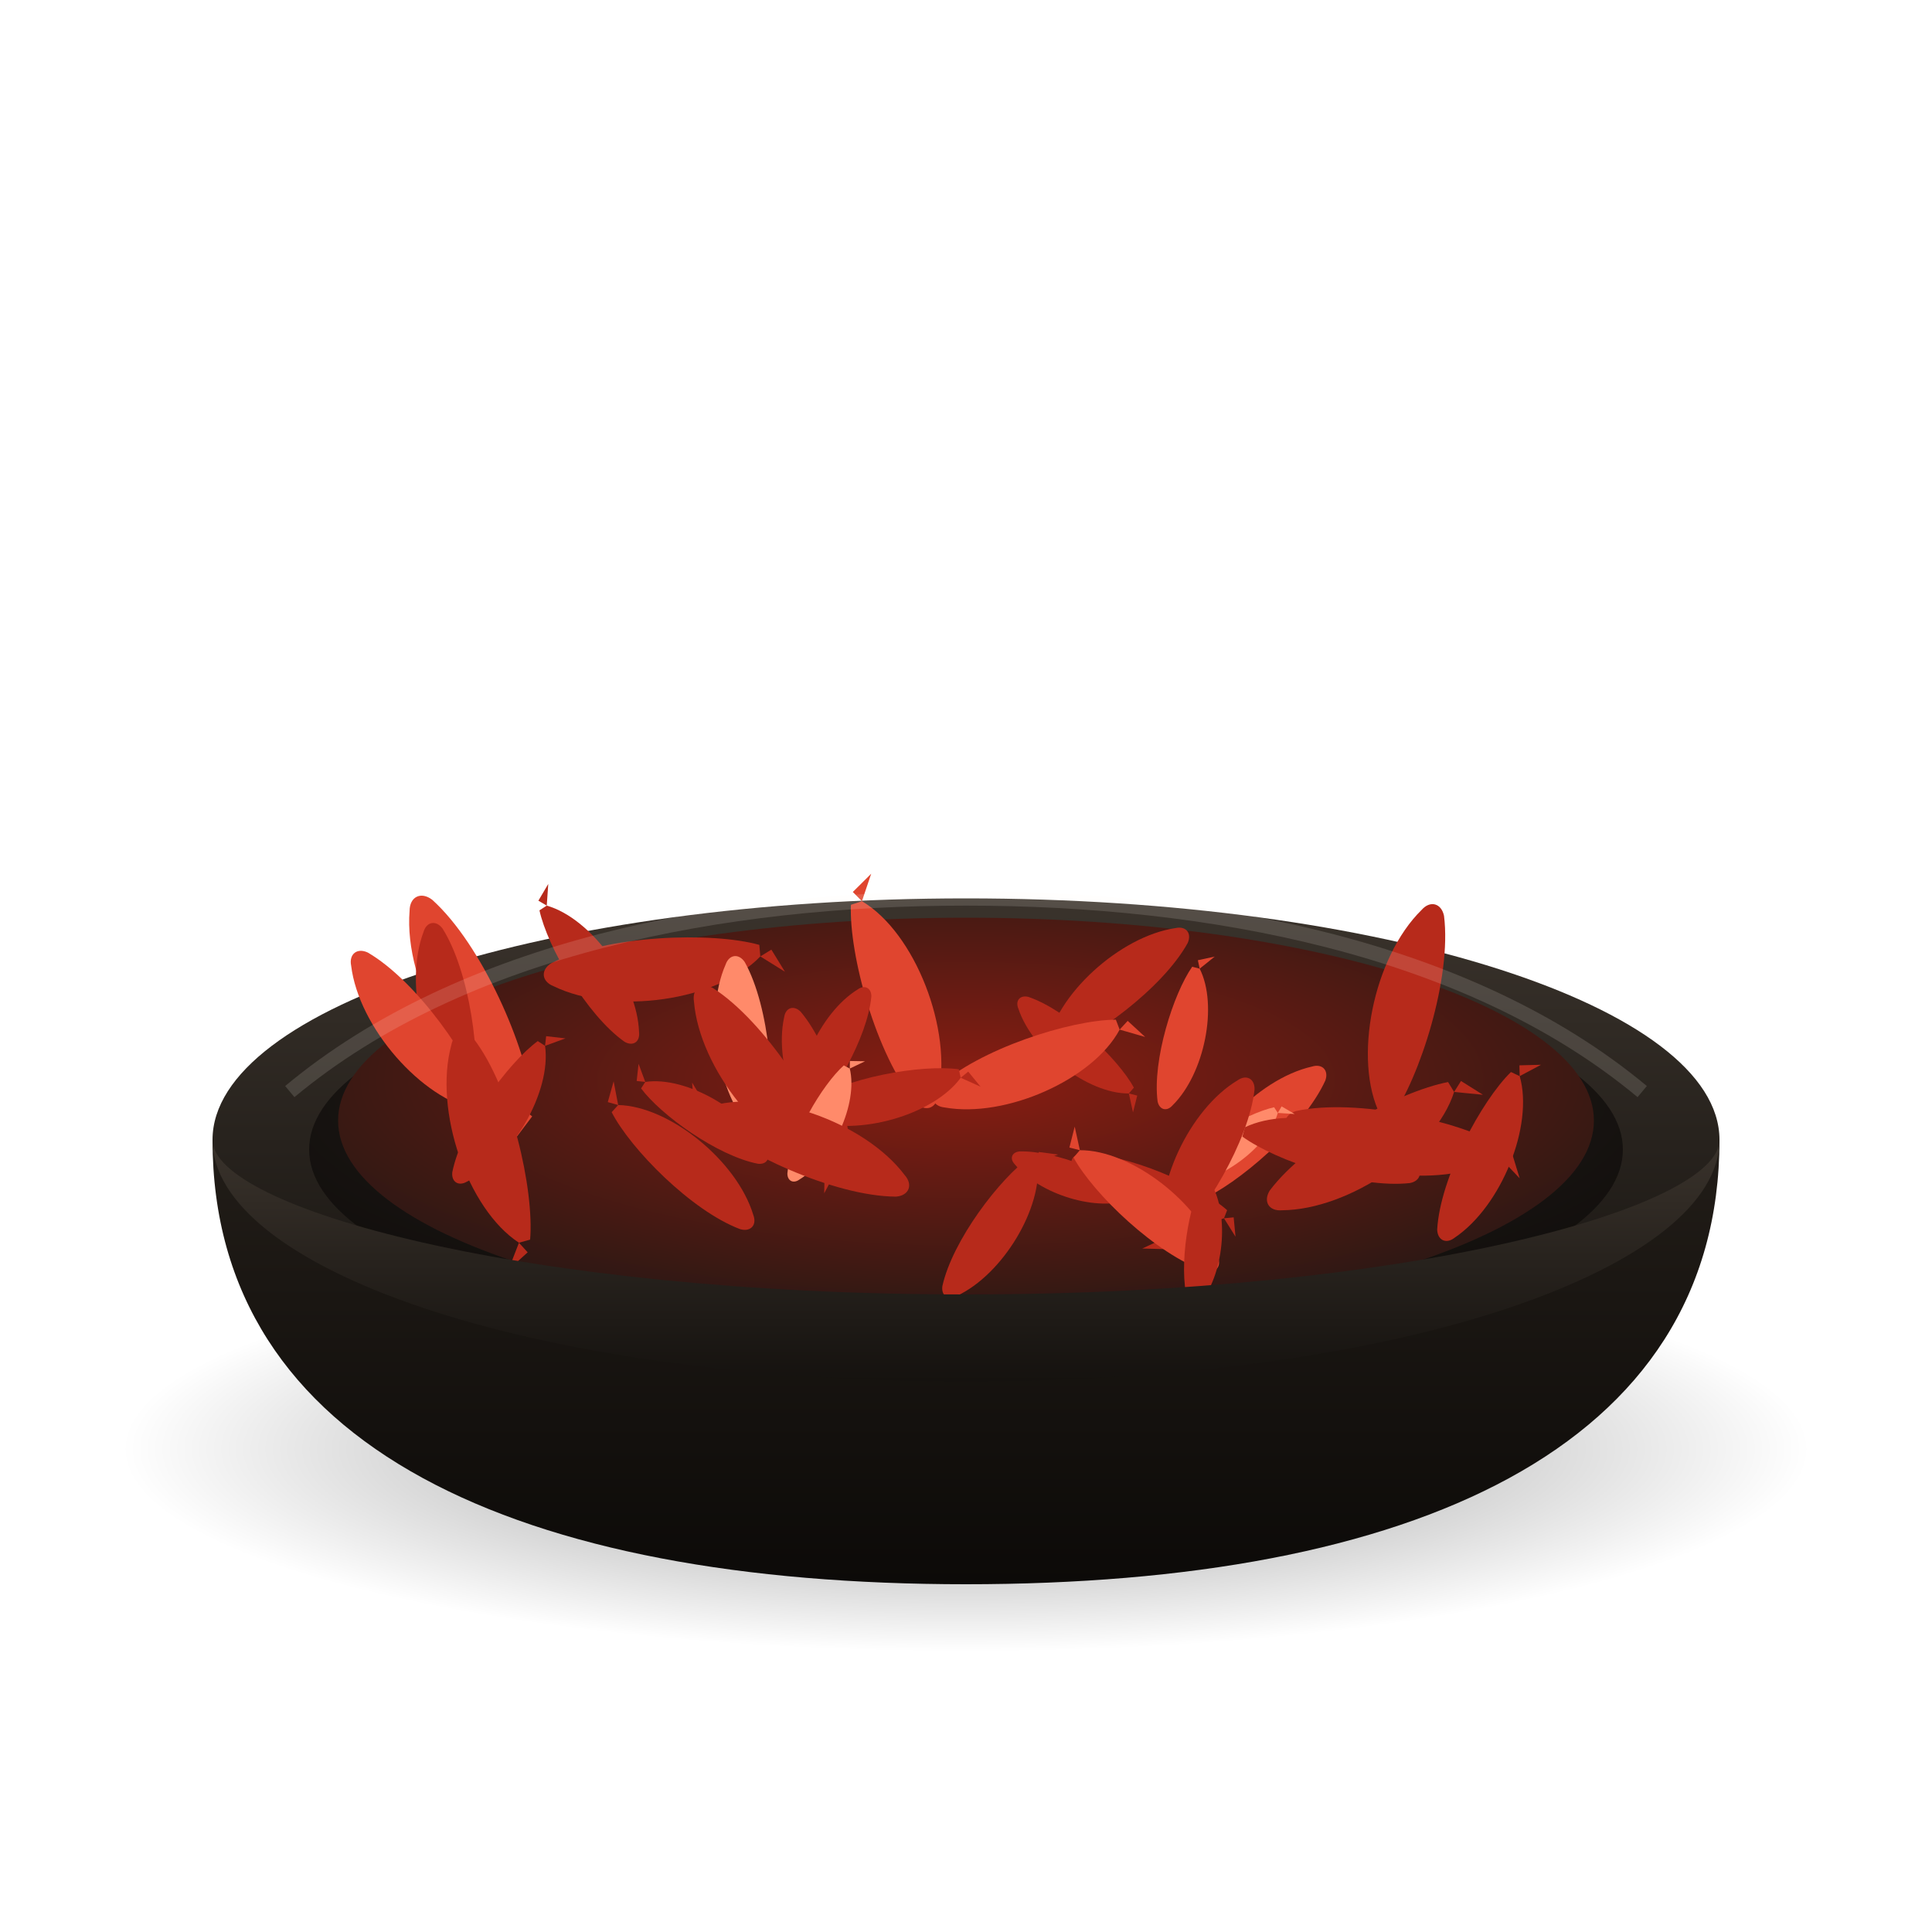
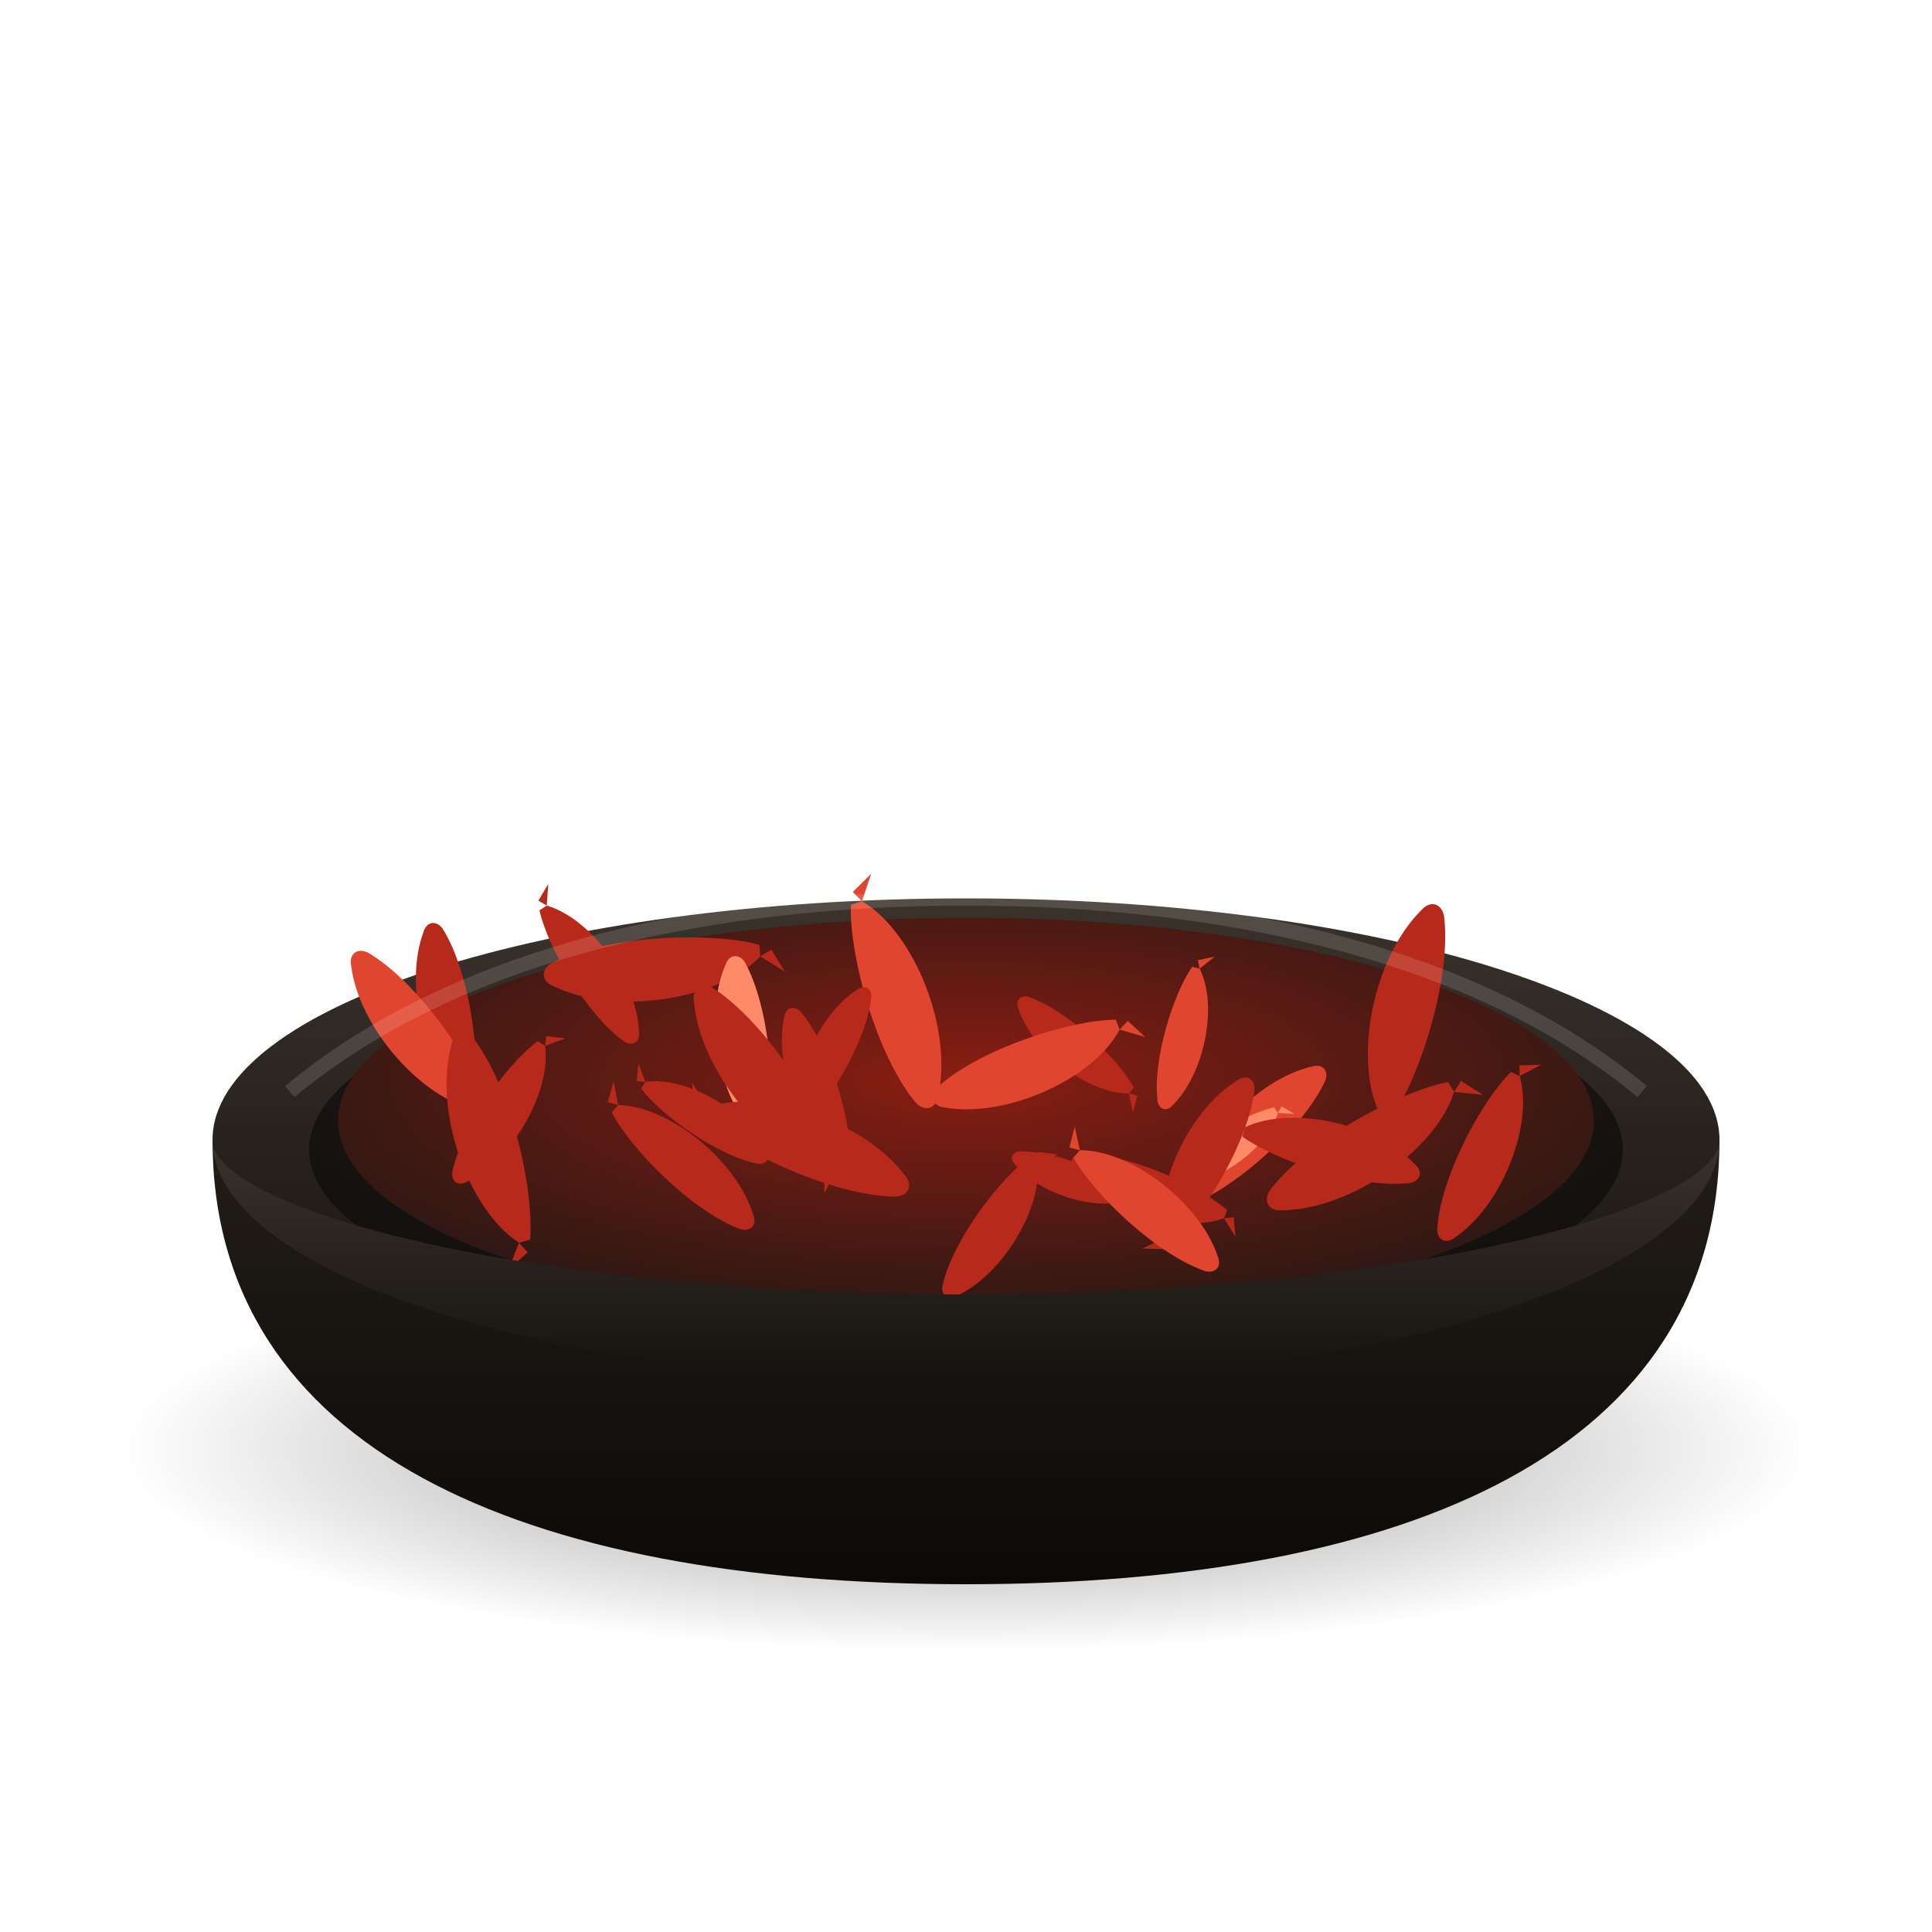
<svg xmlns="http://www.w3.org/2000/svg" viewBox="0 0 400 400" class="" role="presentation" aria-hidden="true" data-bowl="dry-red-chilli">
  <defs>
    <radialGradient id="b-dry-red-chilli-shadow" cx="50%" cy="50%" r="50%">
      <stop offset="0" stop-color="#000" stop-opacity="0.45" />
      <stop offset="1" stop-color="#000" stop-opacity="0" />
    </radialGradient>
    <linearGradient id="b-dry-red-chilli-rim" x1="0" y1="0" x2="0" y2="1">
      <stop offset="0" stop-color="#3a332c" />
      <stop offset="1" stop-color="#15120f" />
    </linearGradient>
    <linearGradient id="b-dry-red-chilli-body" x1="0" y1="0" x2="0" y2="1">
      <stop offset="0" stop-color="#221d18" />
      <stop offset="1" stop-color="#0c0a08" />
    </linearGradient>
    <radialGradient id="b-dry-red-chilli-inner" cx="50%" cy="35%" r="65%">
      <stop offset="0" stop-color="#2a2420" />
      <stop offset="1" stop-color="#100d0b" />
    </radialGradient>
  </defs>
  <ellipse cx="200" cy="300" rx="176" ry="42" fill="url(#b-dry-red-chilli-shadow)" />
  <path d="M 44 236 C 44 300, 108 328, 200 328 C 292 328, 356 300, 356 236 Z" fill="url(#b-dry-red-chilli-body)" />
  <ellipse cx="200" cy="236" rx="156" ry="50" fill="url(#b-dry-red-chilli-rim)" />
  <ellipse cx="200" cy="238" rx="136" ry="42" fill="url(#b-dry-red-chilli-inner)" />
  <g>
    <defs>
      <radialGradient id="b-dry-red-chilli-bed" cx="50%" cy="40%" r="70%">
        <stop offset="0" stop-color="#8a1d12" />
        <stop offset="1" stop-color="#1a1714" />
      </radialGradient>
    </defs>
    <ellipse cx="200" cy="232" rx="130" ry="42" fill="url(#b-dry-red-chilli-bed)" />
    <path d="M -18 0 C -10 -7, 8 -8, 18 -2 C 20 -1, 20 1, 18 2 C 8 6, -10 5, -18 2 Z M -18 0 l -4 -3 l 2 4 z" transform="translate(135.9 199.9) rotate(175.0) scale(1.2)" fill="#b72a1b" />
    <path d="M -18 0 C -10 -7, 8 -8, 18 -2 C 20 -1, 20 1, 18 2 C 8 6, -10 5, -18 2 Z M -18 0 l -4 -3 l 2 4 z" transform="translate(122.0 201.1) rotate(57.1) scale(0.9)" fill="#b72a1b" />
-     <path d="M -18 0 C -10 -7, 8 -8, 18 -2 C 20 -1, 20 1, 18 2 C 8 6, -10 5, -18 2 Z M -18 0 l -4 -3 l 2 4 z" transform="translate(230.7 205.1) rotate(320.7) scale(1.0)" fill="#b72a1b" />
    <path d="M -18 0 C -10 -7, 8 -8, 18 -2 C 20 -1, 20 1, 18 2 C 8 6, -10 5, -18 2 Z M -18 0 l -4 -3 l 2 4 z" transform="translate(185.2 207.1) rotate(71.8) scale(1.2)" fill="#e0452f" />
-     <path d="M -18 0 C -10 -7, 8 -8, 18 -2 C 20 -1, 20 1, 18 2 C 8 6, -10 5, -18 2 Z M -18 0 l -4 -3 l 2 4 z" transform="translate(97.5 208.4) rotate(243.7) scale(1.3)" fill="#e0452f" />
    <path d="M -18 0 C -10 -7, 8 -8, 18 -2 C 20 -1, 20 1, 18 2 C 8 6, -10 5, -18 2 Z M -18 0 l -4 -3 l 2 4 z" transform="translate(291.2 209.9) rotate(284.6) scale(1.2)" fill="#b72a1b" />
    <path d="M -18 0 C -10 -7, 8 -8, 18 -2 C 20 -1, 20 1, 18 2 C 8 6, -10 5, -18 2 Z M -18 0 l -4 -3 l 2 4 z" transform="translate(92.9 210.3) rotate(259.6) scale(1.0)" fill="#b72a1b" />
    <path d="M -18 0 C -10 -7, 8 -8, 18 -2 C 20 -1, 20 1, 18 2 C 8 6, -10 5, -18 2 Z M -18 0 l -4 -3 l 2 4 z" transform="translate(86.6 214.2) rotate(232.1) scale(1.1)" fill="#e0452f" />
    <path d="M -18 0 C -10 -7, 8 -8, 18 -2 C 20 -1, 20 1, 18 2 C 8 6, -10 5, -18 2 Z M -18 0 l -4 -3 l 2 4 z" transform="translate(244.8 214.5) rotate(104.4) scale(0.8)" fill="#e0452f" />
    <path d="M -18 0 C -10 -7, 8 -8, 18 -2 C 20 -1, 20 1, 18 2 C 8 6, -10 5, -18 2 Z M -18 0 l -4 -3 l 2 4 z" transform="translate(222.8 217.0) rotate(220.7) scale(0.8)" fill="#b72a1b" />
    <path d="M -18 0 C -10 -7, 8 -8, 18 -2 C 20 -1, 20 1, 18 2 C 8 6, -10 5, -18 2 Z M -18 0 l -4 -3 l 2 4 z" transform="translate(154.5 217.3) rotate(262.7) scale(1.0)" fill="#ff8a6a" />
    <path d="M -18 0 C -10 -7, 8 -8, 18 -2 C 20 -1, 20 1, 18 2 C 8 6, -10 5, -18 2 Z M -18 0 l -4 -3 l 2 4 z" transform="translate(172.4 218.4) rotate(297.2) scale(0.8)" fill="#b72a1b" />
    <path d="M -18 0 C -10 -7, 8 -8, 18 -2 C 20 -1, 20 1, 18 2 C 8 6, -10 5, -18 2 Z M -18 0 l -4 -3 l 2 4 z" transform="translate(213.3 220.2) rotate(159.2) scale(1.1)" fill="#e0452f" />
    <path d="M -18 0 C -10 -7, 8 -8, 18 -2 C 20 -1, 20 1, 18 2 C 8 6, -10 5, -18 2 Z M -18 0 l -4 -3 l 2 4 z" transform="translate(158.2 223.5) rotate(234.4) scale(1.2)" fill="#b72a1b" />
    <path d="M -18 0 C -10 -7, 8 -8, 18 -2 C 20 -1, 20 1, 18 2 C 8 6, -10 5, -18 2 Z M -18 0 l -4 -3 l 2 4 z" transform="translate(169.2 225.4) rotate(251.5) scale(0.9)" fill="#b72a1b" />
-     <path d="M -18 0 C -10 -7, 8 -8, 18 -2 C 20 -1, 20 1, 18 2 C 8 6, -10 5, -18 2 Z M -18 0 l -4 -3 l 2 4 z" transform="translate(183.1 226.7) rotate(167.3) scale(0.9)" fill="#b72a1b" />
    <path d="M -18 0 C -10 -7, 8 -8, 18 -2 C 20 -1, 20 1, 18 2 C 8 6, -10 5, -18 2 Z M -18 0 l -4 -3 l 2 4 z" transform="translate(104.0 230.1) rotate(123.1) scale(0.9)" fill="#b72a1b" />
    <path d="M -18 0 C -10 -7, 8 -8, 18 -2 C 20 -1, 20 1, 18 2 C 8 6, -10 5, -18 2 Z M -18 0 l -4 -3 l 2 4 z" transform="translate(145.7 231.8) rotate(32.8) scale(0.8)" fill="#b72a1b" />
-     <path d="M -18 0 C -10 -7, 8 -8, 18 -2 C 20 -1, 20 1, 18 2 C 8 6, -10 5, -18 2 Z M -18 0 l -4 -3 l 2 4 z" transform="translate(170.1 232.4) rotate(117.6) scale(0.7)" fill="#ff8a6a" />
    <path d="M -18 0 C -10 -7, 8 -8, 18 -2 C 20 -1, 20 1, 18 2 C 8 6, -10 5, -18 2 Z M -18 0 l -4 -3 l 2 4 z" transform="translate(260.0 234.7) rotate(316.3) scale(1.0)" fill="#e0452f" />
-     <path d="M -18 0 C -10 -7, 8 -8, 18 -2 C 20 -1, 20 1, 18 2 C 8 6, -10 5, -18 2 Z M -18 0 l -4 -3 l 2 4 z" transform="translate(289.2 236.0) rotate(189.6) scale(1.2)" fill="#b72a1b" />
    <path d="M -18 0 C -10 -7, 8 -8, 18 -2 C 20 -1, 20 1, 18 2 C 8 6, -10 5, -18 2 Z M -18 0 l -4 -3 l 2 4 z" transform="translate(101.6 236.5) rotate(254.3) scale(1.2)" fill="#b72a1b" />
    <path d="M -18 0 C -10 -7, 8 -8, 18 -2 C 20 -1, 20 1, 18 2 C 8 6, -10 5, -18 2 Z M -18 0 l -4 -3 l 2 4 z" transform="translate(254.0 237.3) rotate(146.9) scale(0.7)" fill="#ff8a6a" />
    <path d="M -18 0 C -10 -7, 8 -8, 18 -2 C 20 -1, 20 1, 18 2 C 8 6, -10 5, -18 2 Z M -18 0 l -4 -3 l 2 4 z" transform="translate(282.6 237.3) rotate(148.7) scale(1.2)" fill="#b72a1b" />
    <path d="M -18 0 C -10 -7, 8 -8, 18 -2 C 20 -1, 20 1, 18 2 C 8 6, -10 5, -18 2 Z M -18 0 l -4 -3 l 2 4 z" transform="translate(166.4 237.4) rotate(22.1) scale(1.2)" fill="#b72a1b" />
    <path d="M -18 0 C -10 -7, 8 -8, 18 -2 C 20 -1, 20 1, 18 2 C 8 6, -10 5, -18 2 Z M -18 0 l -4 -3 l 2 4 z" transform="translate(275.1 238.2) rotate(15.5) scale(1.0)" fill="#b72a1b" />
    <path d="M -18 0 C -10 -7, 8 -8, 18 -2 C 20 -1, 20 1, 18 2 C 8 6, -10 5, -18 2 Z M -18 0 l -4 -3 l 2 4 z" transform="translate(307.0 239.1) rotate(115.1) scale(1.0)" fill="#b72a1b" />
    <path d="M -18 0 C -10 -7, 8 -8, 18 -2 C 20 -1, 20 1, 18 2 C 8 6, -10 5, -18 2 Z M -18 0 l -4 -3 l 2 4 z" transform="translate(249.5 240.5) rotate(298.1) scale(1.0)" fill="#b72a1b" />
    <path d="M -18 0 C -10 -7, 8 -8, 18 -2 C 20 -1, 20 1, 18 2 C 8 6, -10 5, -18 2 Z M -18 0 l -4 -3 l 2 4 z" transform="translate(141.3 240.9) rotate(42.3) scale(1.0)" fill="#b72a1b" />
    <path d="M -18 0 C -10 -7, 8 -8, 18 -2 C 20 -1, 20 1, 18 2 C 8 6, -10 5, -18 2 Z M -18 0 l -4 -3 l 2 4 z" transform="translate(222.4 244.0) rotate(199.9) scale(0.7)" fill="#b72a1b" />
    <path d="M -18 0 C -10 -7, 8 -8, 18 -2 C 20 -1, 20 1, 18 2 C 8 6, -10 5, -18 2 Z M -18 0 l -4 -3 l 2 4 z" transform="translate(238.3 246.4) rotate(201.1) scale(0.9)" fill="#b72a1b" />
    <path d="M -18 0 C -10 -7, 8 -8, 18 -2 C 20 -1, 20 1, 18 2 C 8 6, -10 5, -18 2 Z M -18 0 l -4 -3 l 2 4 z" transform="translate(237.2 249.9) rotate(40.8) scale(1.0)" fill="#e0452f" />
    <path d="M -18 0 C -10 -7, 8 -8, 18 -2 C 20 -1, 20 1, 18 2 C 8 6, -10 5, -18 2 Z M -18 0 l -4 -3 l 2 4 z" transform="translate(205.7 253.9) rotate(124.2) scale(0.9)" fill="#b72a1b" />
-     <path d="M -18 0 C -10 -7, 8 -8, 18 -2 C 20 -1, 20 1, 18 2 C 8 6, -10 5, -18 2 Z M -18 0 l -4 -3 l 2 4 z" transform="translate(248.8 256.9) rotate(97.1) scale(0.7)" fill="#b72a1b" />
  </g>
  <path d="M 44 236 C 44 262, 108 286, 200 286 C 292 286, 356 262, 356 236 C 356 250, 292 268, 200 268 C 108 268, 44 250, 44 236 Z" fill="url(#b-dry-red-chilli-rim)" />
  <path d="M 60 226 C 96 196, 150 186, 200 186 C 250 186, 304 196, 340 226" fill="none" stroke="#fbf8f1" stroke-opacity="0.14" stroke-width="3" />
</svg>
